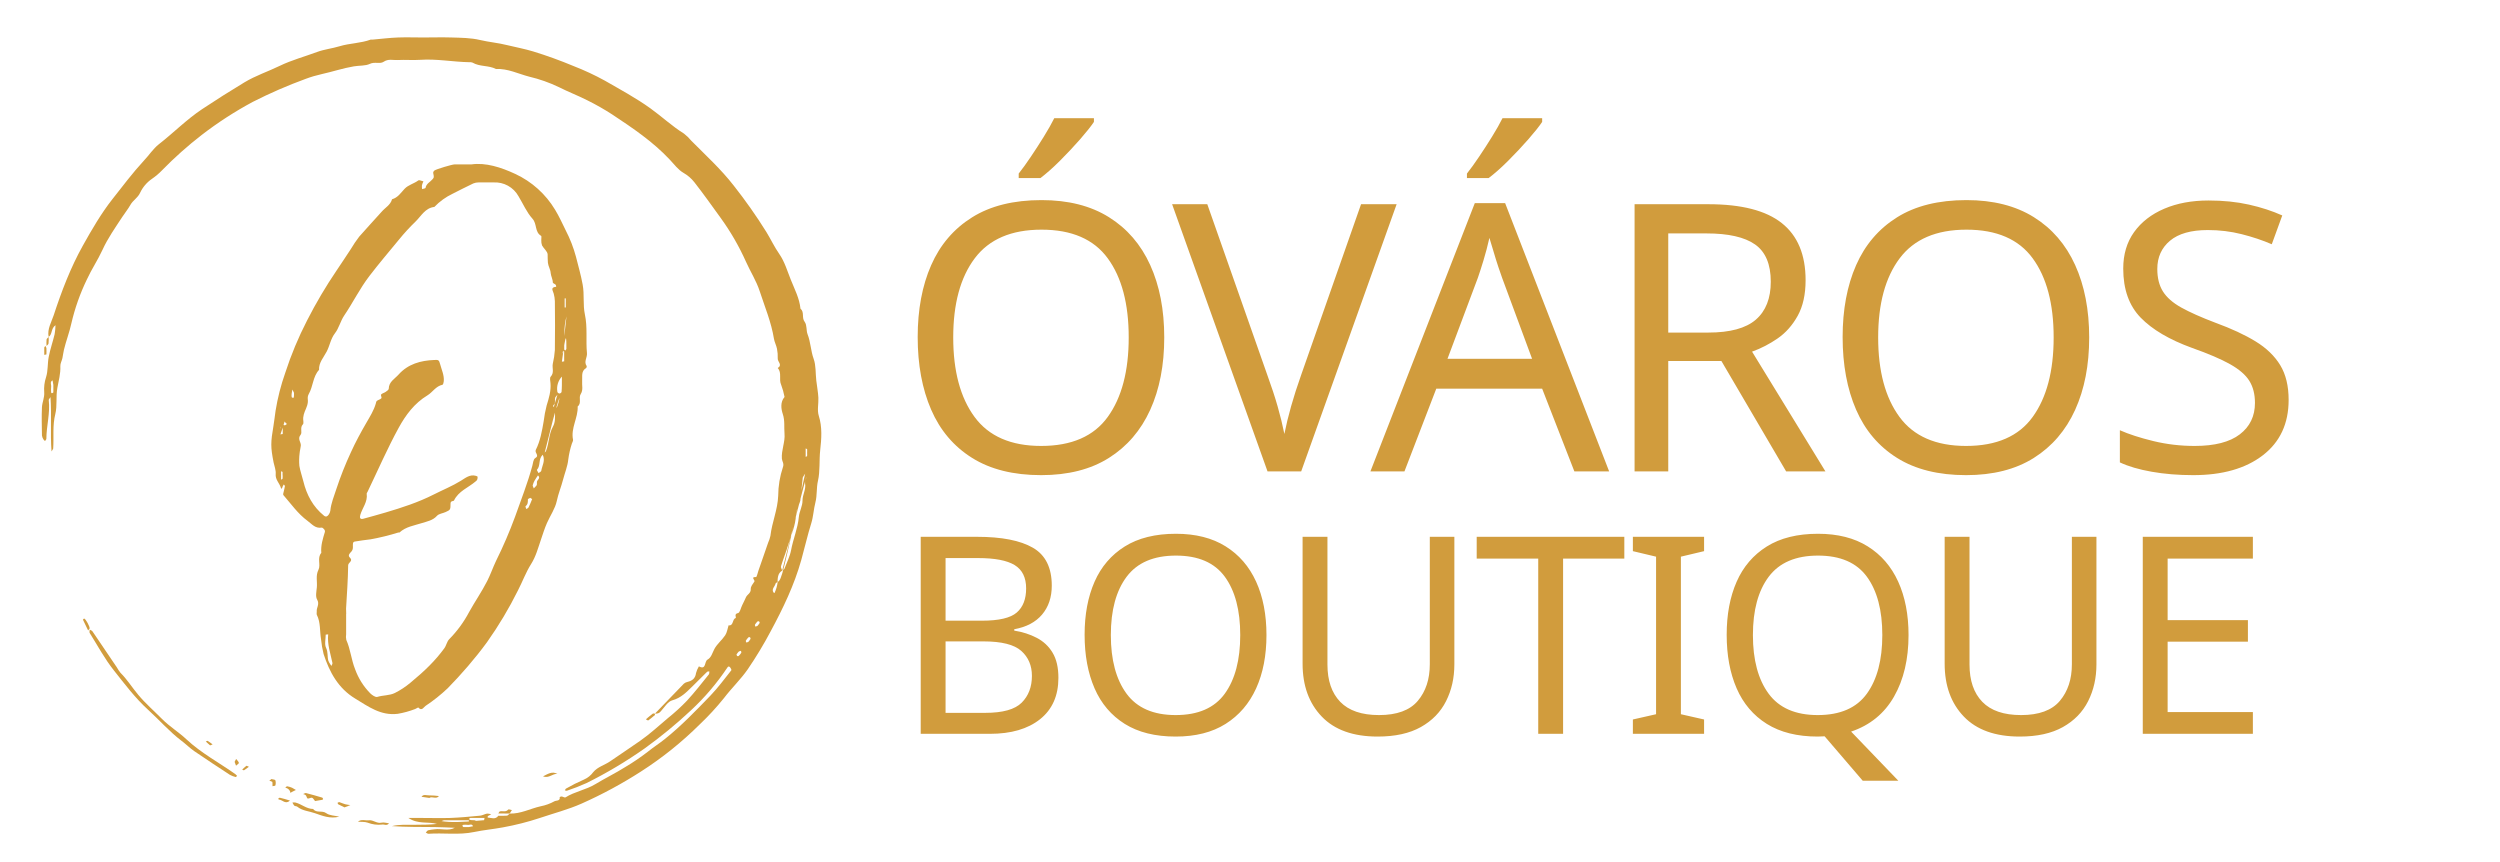
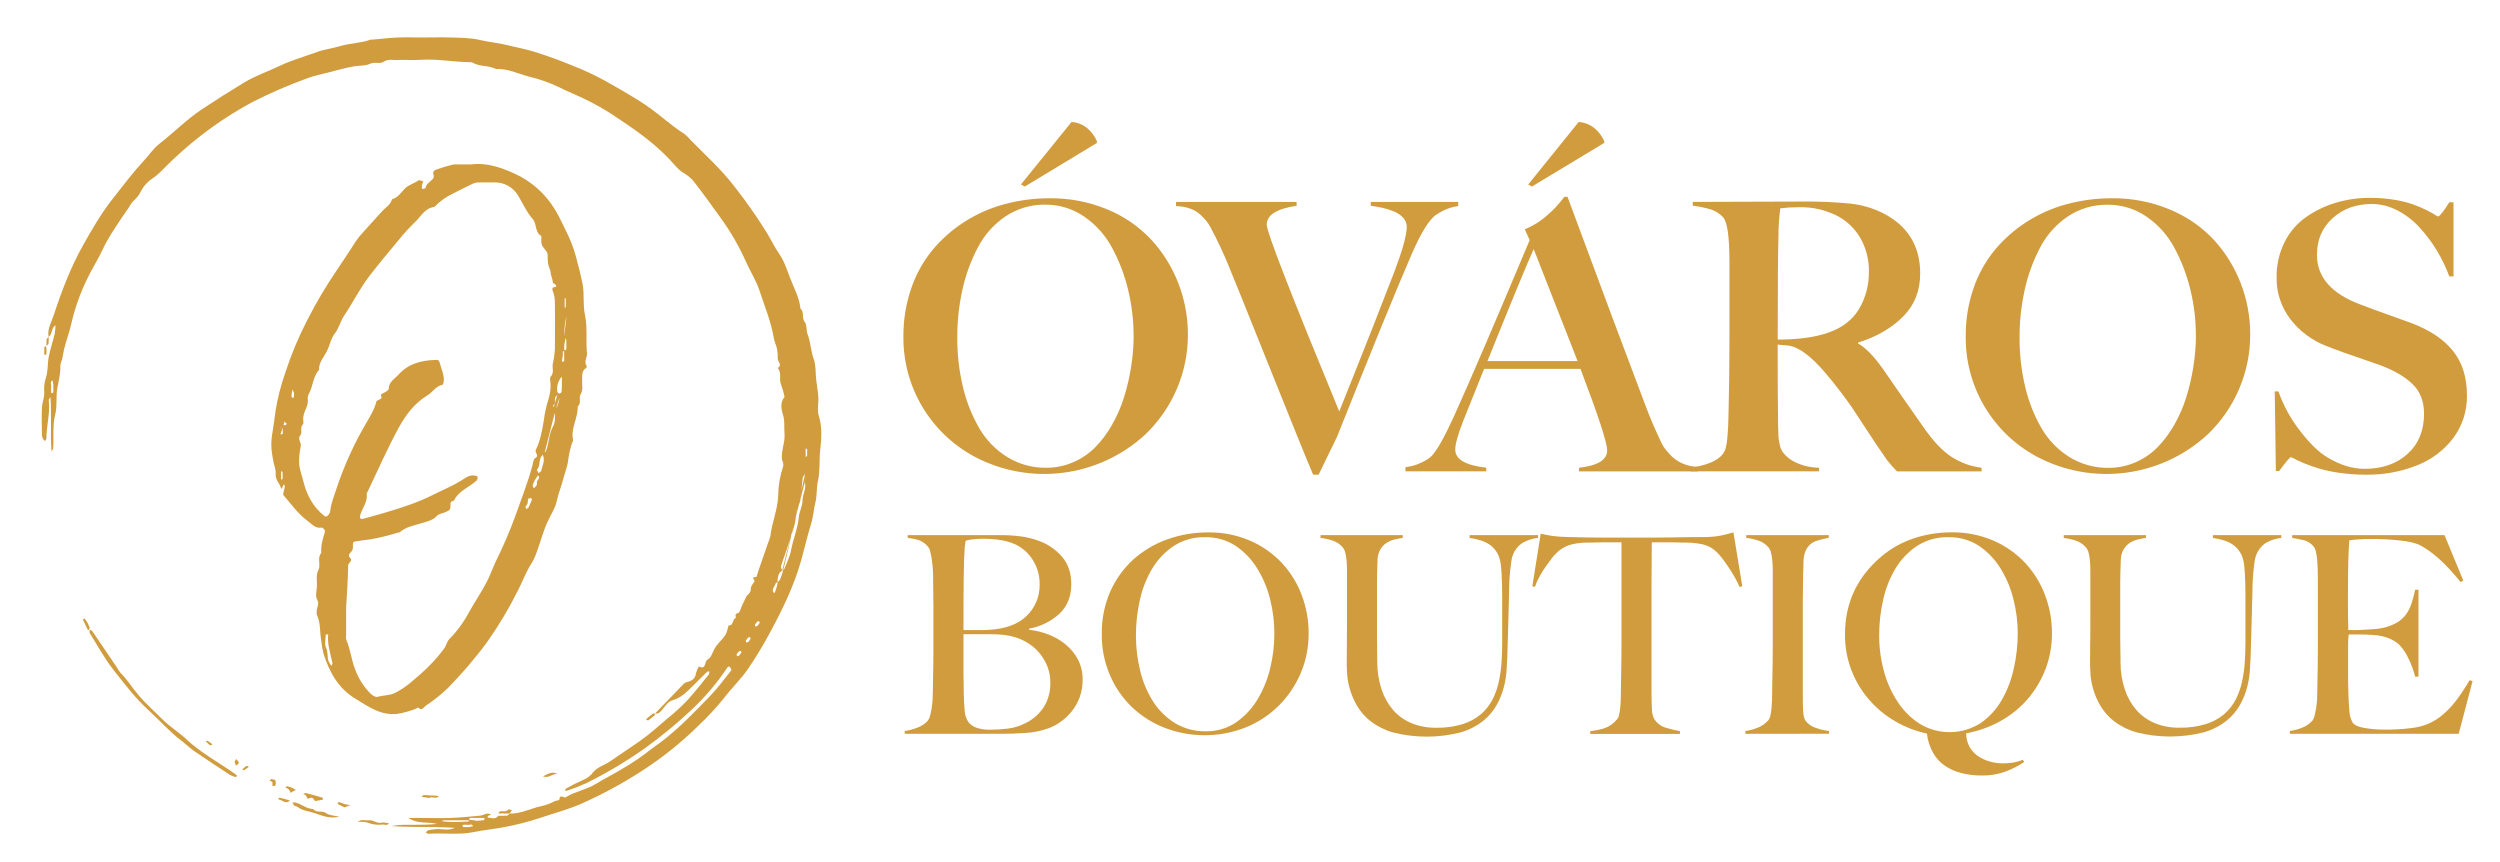
<svg xmlns="http://www.w3.org/2000/svg" id="Layer_1" data-name="Layer 1" width="200" viewBox="0 0 1196 412">
  <defs>
-     <style>.cls-1,.cls-2,.cls-3{fill:#d19c3d;}.cls-2{font-size:179px;letter-spacing:-0.03em;}.cls-2,.cls-3{font-family:BigCaslon-Medium, Big Caslon;font-weight:500;}.cls-3{font-size:132px;letter-spacing:-0.02em;}</style>
+     <style>.cls-1{fill:#d19c3d;}</style>
  </defs>
  <path class="cls-1" d="M313.34,341.38c4.61-4.78,9.2-9.58,13.84-14.33a3.91,3.91,0,0,1,1.8-.85c2.25-.55,3.68-1.71,4-4.2a12.08,12.08,0,0,1,1.37-3.21c3.63,1.94,2.52-2.37,4.16-3.25,1.81-1,2.29-3.25,3.25-5.06,1.29-2.42,3.64-4.25,5.18-6.57.89-1.34,1.09-3.15,1.61-4.74,2.53.28,1.59-2.82,3.35-3.48.56-.21-1-2,1.22-2.41.84-.14,1.3-2.53,2-3.89.57-1.21,1.22-2.38,1.73-3.62.58-1.41,2.43-1.93,2.31-4-.07-1.16,1-2.46,1.75-3.55.45-.65-2.05-2.28.78-2.15.34,0,.78-2,1.16-3.12s.77-2.21,1.16-3.32.76-2.21,1.15-3.32.76-2.21,1.15-3.32.76-2.21,1.15-3.32a16.69,16.69,0,0,0,1.11-3.33c.74-6.47,3.47-12.49,3.72-19.17a44.1,44.1,0,0,1,2.25-13.64c.68-1.81-.39-2.8-.49-4.08-.31-4.15,1.63-8,1.26-12-.27-3.11.25-6.17-.83-9.4-.77-2.33-1.31-5.64.85-8.15a35.38,35.38,0,0,0-1.63-5.83c-1.21-2.58.47-5.67-1.63-8,2.41-1.51-.09-3,0-4.53a20.19,20.19,0,0,0-.36-4.72c-.33-1.63-1.19-3.17-1.46-4.8-1.27-7.87-4.35-15.18-6.8-22.69-1.62-5-4.46-9.36-6.57-14.1a117.37,117.37,0,0,0-12.13-21c-4.14-5.71-8.22-11.5-12.58-17.06a17.85,17.85,0,0,0-5.14-4.44c-2.58-1.48-4.51-4.12-6.61-6.36-8.05-8.59-17.74-15.11-27.45-21.55A119.49,119.49,0,0,0,281,48c-4.47-2.27-9.19-4.06-13.66-6.33a69.72,69.72,0,0,0-14.18-5c-5.23-1.35-10.26-3.95-15.89-3.66-3.51-1.84-7.75-1-11.22-3.06a3.22,3.22,0,0,0-1.54-.19c-7.82-.14-15.57-1.68-23.43-1.14-3.61.25-7.25-.1-10.85.1-2.22.13-4.43-.71-6.72.85-1.73,1.17-4.24-.16-6.61,1-2.07,1-5,.73-7.6,1.17-5.22.87-10.21,2.57-15.34,3.7a57.63,57.63,0,0,0-7.73,2.29,230.21,230.21,0,0,0-25.28,11A177.69,177.69,0,0,0,96.5,64.56a183.24,183.24,0,0,0-19,16.93,30.43,30.43,0,0,1-4.78,4.05A16.77,16.77,0,0,0,67,92.28c-1.12,2.4-3.37,3.53-4.58,5.68s-2.71,3.94-4,5.94c-3.32,5.09-6.82,10-9.39,15.63-2.22,4.85-5.27,9.36-7.51,14.26a100.25,100.25,0,0,0-7.36,20.84c-.91,4.27-2.53,8.38-3.56,12.65-.32,1.34-.45,2.68-.73,4s-1.06,2.61-1,3.89c.16,3.55-.81,7-1.42,10.35-.79,4.27,0,8.57-1,12.59-1.38,5.49-.64,10.94-1,16.4,0,.3-.32.59-.8,1.46-.65-8.86.09-17.21-.5-26-.5.82-.86,1.13-.83,1.39.74,6.25-1.1,12.34-1.14,18.54,0,.36-.42.72-.65,1.09a3.94,3.94,0,0,1-.75-.78,4.54,4.54,0,0,1-.71-1.86c-.06-4.52-.21-9.05,0-13.56.13-2.38,1.29-4.62,1.08-7.15a18.23,18.23,0,0,1,.88-7.19c1-3.09.65-6.57,1.29-9.8.72-3.62,1.94-7.15,2.81-10.75a30.92,30.92,0,0,0,.43-4.32c-2.31,1.58-1.39,4.35-3.3,5.6-.72-3.81,1.35-7.08,2.44-10.4,3.75-11.44,8.05-22.74,13.94-33.28,4.3-7.7,8.73-15.36,14.24-22.36,4.88-6.19,9.58-12.46,14.94-18.27C71.28,74.29,73.23,71.19,76,69c7-5.44,13.2-11.79,20.67-16.77,6.66-4.43,13.39-8.68,20.23-12.81,5.4-3.26,11.28-5.18,16.84-7.88,5.8-2.81,11.94-4.43,17.89-6.65,3.46-1.3,7.25-1.67,10.81-2.76,4.9-1.49,10.12-1.4,14.95-3.2a4.3,4.3,0,0,1,1.08,0c4-.35,8-.86,12-1s8,0,11.95,0c4.52,0,9.05-.14,13.57,0s9.23.16,13.63,1.2,8.76,1.37,13.06,2.47c4.11,1,8.37,1.79,12.36,3,6.53,2,13,4.35,19.35,7a124.83,124.83,0,0,1,15,7c7.34,4.23,14.79,8.23,21.73,13.21,5.47,3.92,10.37,8.55,16.1,12.11a21.52,21.52,0,0,1,3.49,3.4c6.94,7,14.25,13.66,20.3,21.46A246.15,246.15,0,0,1,366.64,111c2.12,3.47,3.83,7.15,6.18,10.52,2.54,3.66,3.85,8.17,5.51,12.33,1.79,4.48,4.13,8.88,4.62,13.83,2,1.63.46,4.29,2,6.28,1.17,1.55.7,4.17,1.38,5.91,1.51,3.84,1.52,7.94,2.92,11.8,1.15,3.18.86,6.88,1.26,10.35.31,2.75.86,5.48,1,8.24s-.65,6,.19,8.63c1.74,5.49,1.28,11.07.69,16.39-.55,5,0,10-1.07,14.72-.81,3.47-.35,6.92-1.22,10.3s-1,6.9-2,10.05c-1.81,5.79-3.13,11.71-4.76,17.52-3.38,12.09-8.76,23.2-14.64,34.12a189,189,0,0,1-11,18.23c-3.39,4.87-7.75,9-11.38,13.78a127.33,127.33,0,0,1-11.57,12.55,170.43,170.43,0,0,1-28.13,22.56,210.34,210.34,0,0,1-28.38,15.33c-6.4,2.84-13.28,4.62-19.95,6.87a129.22,129.22,0,0,1-17.72,4.51c-4.59.85-9.25,1.27-13.75,2.21-7.33,1.54-14.59.33-21.85.85-.41,0-.85-.37-1.27-.57.39-.39.71-1,1.17-1.11a23.65,23.65,0,0,1,3.07-.47c3.19-.46,6.53.95,9.64-.72-3.21-.12-6.42-.32-9.63-.34-6.82-.06-13.64,0-20.48-.45,3.59-.9,7.24-.59,10.87-.64s7.12,0,10.7-.41c-4.27-1.24-9,.29-13.66-2.86h6.49c4.53,0,9.06.14,13.57,0,4.75-.19,9.48-.63,14.21-1.09,1.14-.1,2.22-.79,3.36-1a6,6,0,0,1,2,.36,12.18,12.18,0,0,0-1.57.8c-.15.1-.11.48-.15.74,1.76.08,3.69,1.14,5.11-.86a40.58,40.58,0,0,0,4.13-.05c.46-.05.87-.67,1.3-1,5.26.19,9.88-2.4,14.84-3.49a22.45,22.45,0,0,0,6.58-2.39c.78-.46,2.86,0,2.52-2a1.65,1.65,0,0,1,.94-.3c.63.09,1.46.67,1.82.44,4.44-2.8,9.75-3.58,14.23-6.3,4.75-2.88,9.77-5.31,14.46-8.27a105.09,105.09,0,0,0,10.6-7.2c2.67-2.17,5.59-4,8.28-6.18,7.85-6.28,14.81-13.52,21.77-20.74,3.62-3.76,6.71-8,10-12.12.13-.17-.16-.79-.38-1.11-.4-.58-.88-1.13-1.52-.19a115,115,0,0,1-17.36,20.41A220.67,220.67,0,0,1,308.47,358a213,213,0,0,1-27.9,16.63,97.69,97.69,0,0,1-9.34,3.65c-.27.1-.66-.11-1-.18.19-.3.32-.72.59-.86a84,84,0,0,1,8.53-4.29,10.78,10.78,0,0,0,4.45-3.55c2.1-2.54,5.46-3.37,8.11-5.2,4.78-3.3,9.62-6.49,14.38-9.82s9-7.29,13.43-11a91.24,91.24,0,0,0,9-8.25c3.68-4,7-8.29,10.39-12.49.27-.34.18-1,.25-1.45-.38.07-.9,0-1.13.24-2.34,2.27-4.6,4.61-6.93,6.88-2.85,2.77-5.48,5.6-9.72,6.74-2.11.57-3.69,3.31-5.4,5.17A2.88,2.88,0,0,1,313.34,341.38ZM372,280.19v-1.77c-.36.28-1,.51-1,.86-.33,1.42-2.15,2.56-.85,4.29a.94.94,0,0,0,.36.16,17.31,17.31,0,0,0,1.53-5.31c2.07-1.28,2.28-3.29,13.15-51.83-.63,1.06-1.11,1.53-1.17,2-.42,3.63-.71,7.28-1.15,10.92a13.52,13.52,0,0,1-.88,2.33,17,17,0,0,0-1.2,4.36c-.14,5.21-2.36,9.85-3.8,14.7-1,3.36-2.33,6.63-3.36,10-.18.57.37,1.37.58,2.06.37-.29.92-.5,1.06-.87,1.14-3,2.63-5.88,3.2-8.95,1-5.35,3.2-10.37,3.7-15.88.23-2.58,1.79-5.14,1.76-7.86s1.77-5.31,1.21-8.23c-.17-.9.48-1.94.66-2.93.05-.3-.22-.65-11.59,44.72C372.09,274.26,371.89,276.28,372,280.19ZM224.29,393.47c0-.36,0-.71,0-1.07-3.94,0-7.87,0-11.8,0a4.36,4.36,0,0,0-1.24.43c4.38.63,8.7.66,20.33-.45.08-.36.15-.72.23-1.08-2.25,0-4.49,0-6.73,0-.27,0-.54.35-.82.53.36.18.7.5,1.06.51C227.43,392.43,229.52,392.4,224.29,393.47ZM25.52,184.13c0-.15-.2-1.16-.37-2.17-1.47.77-.5,2.09-.68,3.13a13.32,13.32,0,0,0,0,2.68c0,.13.29.38.36.35.26-.09.67-.26.68-.43C25.56,186.81,25.52,185.91,25.52,184.13ZM224.35,395.66l1.94-.38c-.53-1.46-1.73-.47-2.59-.67a8,8,0,0,0-2.13,0c-.13,0-.38.28-.36.35.09.26.26.67.43.69C222.34,395.71,223.06,395.66,224.35,395.66Zm128-82.54c.18.45.21.71.3.73s.59.13.71,0a8.14,8.14,0,0,0,1.26-1.55c.12-.22-.09-.63-.15-.95a2.88,2.88,0,0,0-1.08.39A9.76,9.76,0,0,0,352.32,313.12Zm6.75-7.49c-.16-.47-.18-.73-.28-.76s-.59-.15-.71,0a8.14,8.14,0,0,0-1.26,1.55c-.13.21.07.63.13.95.36-.11.83-.12,1.08-.35A9.51,9.51,0,0,0,359.07,305.63Zm4.36-7.64c-.18-.45-.22-.71-.31-.73s-.59-.13-.71,0a8.09,8.09,0,0,0-1.25,1.55c-.12.22.09.63.15.95.36-.12.83-.15,1.08-.39A9.76,9.76,0,0,0,363.43,298Zm22.68-81.46a9.46,9.46,0,0,0,0-1.6c0-.16-.46-.25-.71-.37,0,1.32,0,2.64,0,4,.24-.14.66-.24.69-.41A9.37,9.37,0,0,0,386.11,216.53Z" />
  <path class="cls-1" d="M225.46,78.66c6.88-1,14.22,1.38,21,4.53a43.61,43.61,0,0,1,19.1,17.16c1.94,3.18,3.43,6.53,5.07,9.84a62.6,62.6,0,0,1,4.91,12.63c1.12,4.44,2.38,8.81,3.21,13.35.88,4.79.06,9.63,1.05,14.2,1.35,6.22.4,12.41,1,18.56.21,2.12-1.63,4.1-.13,6.19a1,1,0,0,1-.24.93c-2.55,1.53-1.75,4-1.93,6.28-.16,2.07.6,4.21-.7,6.22-1.13,1.75.59,4.3-1.44,5.9.24,5.44-3.38,10.34-2.22,15.93.12.57-.4,1.26-.58,1.9a41.43,41.43,0,0,0-1.69,7.48c-.32,3.31-1.68,6.5-2.52,9.76-.89,3.43-2.26,6.68-3,10.21s-3.15,7-4.69,10.49c-1.14,2.61-2,5.36-2.89,8-1.35,3.91-2.4,8-4.7,11.63-2.49,3.93-4.11,8.41-6.26,12.57A186.29,186.29,0,0,1,233,307.21c-2.88,3.94-5.92,7.74-9.11,11.46s-6.35,7.15-9.7,10.58a78.52,78.52,0,0,1-10.61,8.45c-1.05.75-1.77,2.61-3.45.78-.12-.12-1,.53-1.54.72a42.68,42.68,0,0,1-8.31,2.29c-8.13,1-14.1-3.5-20.37-7.3-8.09-4.89-12.29-12.63-15.1-21.3a48.2,48.2,0,0,1-1.23-7.12c-.67-3.86-.15-7.95-2-11.62-.22-.43,0-1.07-.05-1.61-.19-1.87,1.5-3.46.18-5.71-.87-1.47-.32-3.89-.13-5.86.26-2.78-.64-5.57.76-8.36,1.23-2.45-.76-5.66,1.37-8.11-.32-3.53.75-6.81,1.75-10.12a1.46,1.46,0,0,0-.35-1.12c-.32-.38-.87-.91-1.23-.85-3.06.51-4.65-1.68-6.76-3.24-4.65-3.41-7.85-8.1-11.56-12.33-.27-.31.09-1.2.21-1.81.16-.83.43-1.65.53-2.48,0-.24-.34-.52-.54-.79a5.51,5.51,0,0,0-.5.88c-.17.52-.57,1.81-.88.74-.67-2.27-2.74-3.91-2.49-6.63.17-1.79-.62-3.67-1-5.51-1.49-7.55-1.4-9.58-.06-17.55.4-2.37.65-4.79,1-7.16a104.57,104.57,0,0,1,4.65-18.21,167.5,167.5,0,0,1,10.42-25,222.89,222.89,0,0,1,14.18-24c2.31-3.37,4.52-6.81,6.78-10.21a59.08,59.08,0,0,1,4-5.92c3.47-4,7.17-7.88,10.7-11.87,1.73-2,4.26-3.27,5-6,2.77-.76,4.25-3.14,6-5s4.48-2.46,6.56-4c.47-.34,1.61.27,2.44.45a10.25,10.25,0,0,0-.7,1.86,8.14,8.14,0,0,0,.06,1.84c.58-.19,1.63-.32,1.67-.6.31-2,2.17-2.75,3.28-4.07.78-.92.83-.85.36-3.1a1.49,1.49,0,0,1,.6-1.12c.81-.65,8.46-2.92,9.63-2.93ZM135.22,197.48c0,2.42,0,4,.05,5.5,0,.2.66.52,1,.48s.65-.42,1-.65c-1.92-1.12-.12-3.35-3.11,5l1.09-.18c0-1,.05-2,0-3a3.54,3.54,0,0,0-.5-1c-.19.26-.52.52-.54.8C134.1,205.46,134.13,206.61,135.22,197.48Zm135.76-46c-1.41,5.2-.93,10.45-1.06,15.68,0,.17.34.36.52.53.18-.28.52-.56.52-.84,0-5.12,0-10.25-2.15,6.2l1.09-.2c0-1.54,0-3.09,0-4.63,0-.18-.33-.35-.51-.53-.18.27-.52.54-.53.81C268.78,170,268.81,171.52,271,151.47Zm-10.39,65c.21-.23.5-.41.61-.68,1.5-3.76,1.31-8,3.29-11.63,1.27-2.3,1.06-4.73,1-7.16,0-.36-.34-.72-.52-1.08a3.57,3.57,0,0,0-.53.86c-1.1,4.61-2.26,9.2-3.23,13.83-.41,1.91-2.22,3.72,5.47-21.81-.63.84-1.06,1.17-1.13,1.57-.19,1,.18,2.55-.38,3-1.58,1.29.82,1.65.34,2.53a5.57,5.57,0,0,0,1.06-1.4,21.54,21.54,0,0,0,1.06-3.85C267.74,190.22,267.19,189.68,260.59,216.46Zm-95,77.2v9.77a7,7,0,0,0,.08,2.68c2,4.48,2.38,9.44,4.2,14a31.79,31.79,0,0,0,7.3,11.6c.89.85,2.44,1.93,3.32,1.67,2.79-.85,5.87-.62,8.42-1.88a38.56,38.56,0,0,0,7.3-4.79c7.16-5.89,12.08-10.75,16.33-16.56,1-1.34,1.25-3.28,2.39-4.4a55,55,0,0,0,9.48-12.94c2.76-5,6.05-9.72,8.66-14.85,1.61-3.16,2.73-6.48,4.24-9.65a212.24,212.24,0,0,0,9.12-21.19c2.84-8.06,6-16,8.23-24.27.35-1.29.48-3.18,1.36-3.68,2.28-1.31-.42-2.5.32-4,2.14-4.23,2.95-9,3.75-13.63a57.6,57.6,0,0,1,1.42-7.56c1.08-3.49,2.14-6.92,1.85-10.63-.09-1.08-.46-2.59.09-3.17,1.82-1.93.6-4.13,1-6.15a40.61,40.61,0,0,0,1-6.6c.13-7.78.08-15.56,0-23.34a16.13,16.13,0,0,0-.53-3.57c-.34-1.4-1.85-3.12,1.15-3.33-.07-.34,0-.79-.25-1-.4-.42-1.36-.7-1.36-1.05,0-1.6-.89-3.07-1-4.45-.11-1.82-1.14-3.23-1.34-5-.16-1.38-.07-2.71-.13-4-.07-1.45-1.84-2.76-2.66-4.25a6.6,6.6,0,0,1-.38-2.55c-.06-.71.23-1.89-.09-2.08-3.12-1.84-1.87-5.7-4.12-8.19-2.78-3.07-4.48-7.12-6.67-10.73a12.9,12.9,0,0,0-12.07-6.64c-2.35,0-4.7,0-7.06,0a6.36,6.36,0,0,0-2.5.48c-3.33,1.59-6.61,3.26-9.9,4.93A29.94,29.94,0,0,0,207.79,99c-4.4.49-6.28,4.36-9,7a97.36,97.36,0,0,0-7.88,8.58c-4.77,5.8-9.62,11.49-14.2,17.47s-7.88,12.74-12.07,18.94c-1.77,2.62-2.49,6-4.4,8.44-2.06,2.66-2.46,5.9-3.94,8.74s-3.84,5.29-3.67,8.77c-3,3.27-2.8,7.89-4.91,11.54a4.13,4.13,0,0,0-.48,2.49c.3,2.2-.65,4-1.45,5.93a10.94,10.94,0,0,0-.74,2.94c-.13,1.07.41,2.61-.14,3.16-1.57,1.59-.16,3.84-1.09,5-1.66,2,.24,3.48.1,5.16-.1,1.19-.48,2.36-.57,3.55a27.85,27.85,0,0,0-.13,6.18c.4,2.48,1.3,4.88,1.9,7.35,1.56,6.47,4.6,12.21,9.92,16.5,1,.76,1.68.2,2.22-.56a4.15,4.15,0,0,0,.77-1.84c.32-3.58,1.77-6.9,2.83-10.24a164.13,164.13,0,0,1,7-17.7c2.21-4.88,4.79-9.62,7.48-14.26,1.69-2.93,3.48-5.76,4.42-9,.13-.48.21-1.11.55-1.37.65-.51,1.62-.66,2.14-1.25.28-.31-.4-1.48-.12-1.8.52-.58,1.47-.75,2.16-1.23s1.47-1,1.48-1.51c.06-3.36,2.86-4.72,4.69-6.77,4.57-5.1,10.6-6.75,17.16-7,1.94-.08,2.19-.05,2.77,2.11.7,2.62,1.94,5.16,1.72,8-.05.62-.31,1.7-.64,1.76-3.18.65-4.71,3.56-7.17,5.05-6.25,3.77-10.43,9.44-13.74,15.47-5.47,10-10,20.44-14.93,30.7-.14.3-.44.63-.4.91.54,3.86-2.08,6.75-3.07,10.14-.42,1.45,0,2.19,1.41,1.83,3.58-.93,7.13-2,10.68-3,7.88-2.34,15.63-4.84,23.05-8.61,4.33-2.2,8.83-4,13-6.58,2-1.21,4.25-3.19,7.13-2.36.32.09.83.28.85.47a3,3,0,0,1-.22,1.45c-.12.31-.47.54-.75.78-3.49,3-8.14,4.58-10.31,9.1-.21.43-1.64.05-1.66,1.41,0,3.07-.1,3.1-2.4,4.14-1.36.62-3.19.78-4.09,1.79-2,2.24-4.83,2.7-7.28,3.49-3.71,1.19-7.61,1.71-10.65,4.48-.1.09-.37,0-.52,0a108.9,108.9,0,0,1-13.31,3.27c-2.58.27-5.14.69-7.7,1.09a1,1,0,0,0-.7.65c-.28,1.33.38,2.72-.76,4.09-.41.49-2,1.76-.8,2.86,1.81,1.72-.75,2.34-.77,3.73-.09,6.91-.6,13.81-1,20.72C165.59,291.85,165.63,292.75,165.63,293.66Zm-8.64,9.8-1.13.13c0,2.13-.67,4.59.17,6.31,1,2.09.55,4.11,1.06,6.09a8.16,8.16,0,0,0,.94,1.77c.17.28.38.53.57.79.17-.47.57-1,.48-1.41C158.1,312.64,156.5,308.25,157,303.46Zm102.67-85.91c-2.21,2.11-.88,5.2-2.74,7.18-.14.15.49,1,.76,1.58.45-.36,1.24-.68,1.3-1.09C259.32,222.77,261,220.46,259.66,217.55Zm9.15-37.37a8.52,8.52,0,0,0-2.12,7.28c0,.31.67.79,1,.79s1-.48,1-.77C268.85,185.37,268.81,183.24,268.81,180.18Zm-15.14,58c-.34.21-1.08.44-1.09.69,0,1.23.06,2.41-1.11,3.28-.15.11.21.9.34,1.37.37-.25.9-.43,1.08-.78.65-1.29,1.2-2.64,1.73-4A7.38,7.38,0,0,0,253.67,238.16Zm1.69-4.51c.92-1,1.36-1.31,1.47-1.69.18-.65-.09-1.53.26-2,.66-.87,1.41-1.55.31-2.57-.54.82-1.13,1.62-1.61,2.49a9.06,9.06,0,0,0-.9,2.24C254.8,232.49,255.13,233,255.36,233.65Zm-120.14-6.27a9.37,9.37,0,0,0,0-1.59c0-.16-.46-.25-.71-.37,0,1.32,0,2.64,0,4,.24-.13.66-.23.69-.41A9.35,9.35,0,0,0,135.22,227.38Zm5.43-39.57c-.1-.21-.4-.86-.71-1.5-.12.65-.29,1.31-.36,2a5.29,5.29,0,0,0,0,1.59c0,.18.43.34.68.42.08,0,.34-.22.35-.35C140.68,189.41,140.65,188.87,140.65,187.81Zm129.52-40.75h.54v-4.34h-.54Z" />
  <path class="cls-1" d="M113.42,371.16c-.22.2-.51.63-.66.58a11.12,11.12,0,0,1-2.8-1.07c-5.69-3.73-11.38-7.46-17-11.31-2.15-1.48-4-3.36-6.1-4.94-5.85-4.44-10.66-10-16.06-14.9-6.19-5.64-11.16-12.31-16.31-18.78-4.41-5.54-7.79-11.9-11.58-17.92-.24-.39,0-1.07,0-1.61.44.26,1,.41,1.29.78q5.91,8.65,11.74,17.34a16.78,16.78,0,0,0,1.7,2.54c3.21,3.22,5.61,7.09,8.5,10.54,3.46,4.14,7.59,7.72,11.4,11.57,3.58,3.61,8,6.28,11.63,9.7,7.13,6.66,15.66,11.15,23.49,16.72A5.52,5.52,0,0,1,113.42,371.16Z" />
  <path class="cls-1" d="M162.33,390.69c-4.33,1.13-8.07-.38-11.69-1.66-2.81-1-6-1.1-8.44-3.12-.36-.29-1.07-.18-1.4-.48a5.62,5.62,0,0,1-.91-1.5,5.53,5.53,0,0,1,1.46,0c2.92.75,5.27,3.05,8.46,3.08,1.54,2.14,4.24.54,6.24,2C157.66,390.21,160.2,390.17,162.33,390.69Z" />
  <path class="cls-1" d="M182.81,394.47a14.41,14.41,0,0,1-6.93-.91c-1.43-.5-3.1-.32-4.65-.45,1.6-1.38,3.52-.46,5.28-.68,2.08-.27,3.75,1.67,6,1.13,1.11-.27,2.38.18,3.58.31C185.1,395.27,183.63,394.23,182.81,394.47Z" />
  <path class="cls-1" d="M150.68,383.24c.07.14-.05-.19-.26-.44-.38-.44-.77-1.12-1.23-1.18-.63-.09-1.39.54-2,.39-.39-.09-.49-1.08-.89-1.52s-.84-.41-1.28-.61c.47-.17,1-.57,1.4-.47,2.59.65,5.16,1.4,7.72,2.16.2.06.34.44.43.7,0,.07-.22.32-.36.35C153.1,382.84,152,383,150.68,383.24Z" />
  <path class="cls-1" d="M205.41,381.73l-3.77-.55c1-1.41,2.45-.6,3.67-.67a36.92,36.92,0,0,1,4.68.32C208.64,382.56,206.75,380.78,205.41,381.73Z" />
  <path class="cls-1" d="M139,379.41a3,3,0,0,0-2.53-2.56c.3-.25.64-.72.9-.69a9.47,9.47,0,0,1,2.33.69,16.4,16.4,0,0,1,1.85,1.07c-.73.36-1.46.72-2.18,1.1A1.55,1.55,0,0,0,139,379.41Z" />
  <path class="cls-1" d="M164.82,386.25c-.95-.46-2-.93-3-1.47-.19-.1-.23-.48-.35-.72.31-.12.67-.39.91-.31.94.29,1.81.76,2.75,1a20.19,20.19,0,0,0,2.49.4Z" />
  <path class="cls-1" d="M238.4,389.15c.27-.37.49-1,.83-1,1.29-.29,2.77.52,3.91-.87.19-.23,1.15.16,1.75.26-.35.55-.7,1.11-1.06,1.66Z" />
  <path class="cls-1" d="M259.76,371.42c2.42-1.22,4.43-2.59,6.9-1.18C264.38,370,262.57,372.51,259.76,371.42Z" />
  <path class="cls-1" d="M42.15,301.59c-.91-1.85-1.72-3.48-2.47-5.13,0-.08.45-.57.6-.54.75.19,2.72,3.81,2.6,4.76C42.86,300.89,42.58,301.07,42.15,301.59Z" />
  <path class="cls-1" d="M138.73,383c-2.23,2-3.6-.41-5.31-.5-.13,0-.25-.24-.37-.36.28-.18.6-.56.82-.51C135.45,382,137,382.45,138.73,383Z" />
  <path class="cls-1" d="M313.34,342.05c-1,.83-2,1.73-3.14,2.56-.16.12-.62-.13-.92-.26a.46.46,0,0,1-.17-.35c1.05-.88,2.09-1.78,3.19-2.6.23-.16.69,0,1,0A6.09,6.09,0,0,1,313.34,342.05Z" />
  <path class="cls-1" d="M129.83,372.7c.73.2,1.77.23,1.91.6a4.44,4.44,0,0,1,0,2.45c-.05.22-.9.25-1.38.37,0-.37,0-.75,0-1.12s0-.88-.15-1a4.67,4.67,0,0,0-1.38-.46Z" />
  <path class="cls-1" d="M119.08,366.83c-.88.64-1.58,1.21-2.34,1.66-.17.1-.58-.2-.88-.32.66-.61,1.3-1.25,2-1.79C118,366.28,118.44,366.58,119.08,366.83Z" />
  <path class="cls-1" d="M112.24,364.47c.27-.53.49-1,.72-1.38.47.61,1.17,1.18,1.32,1.86.07.34-.88.89-1.37,1.35Z" />
  <path class="cls-1" d="M101.71,356.11c-.67.25-1.11.54-1.24.44-.7-.55-1.32-1.2-2-1.81.3-.11.71-.4.88-.3C100.15,354.9,100.85,355.48,101.71,356.11Z" />
  <path class="cls-1" d="M21.18,169.77c0-1.15,0-2.31,0-3.46,0-.27.35-.53.53-.8a3.05,3.05,0,0,1,.5,1.05c.07,1,0,2,0,3Z" />
  <path class="cls-1" d="M22.27,165.51a19.51,19.51,0,0,1,0-3.06c.08-.47.68-.85,1-1.28a19.51,19.51,0,0,1-.05,3.06C23.23,164.7,22.63,165.09,22.27,165.51Z" />
-   <text class="cls-2" transform="translate(428.1 225.51)">ÓVÁROS</text>
-   <text class="cls-3" transform="translate(427.67 351.06)">BOUTIQUE</text>
+   <path class="cls-1" d="M568.3,160.14A66,66,0,0,1,548,207.77a71.35,71.35,0,0,1-81.94,10.62,64.45,64.45,0,0,1-33.87-57.47,69.22,69.22,0,0,1,3.63-22.63,58.89,58.89,0,0,1,10.09-18.45,66.38,66.38,0,0,1,15.21-13.54,68.17,68.17,0,0,1,19.23-8.57,82.16,82.16,0,0,1,21.85-2.88,69.67,69.67,0,0,1,27.62,5.37,60.07,60.07,0,0,1,20.93,14.42,65.48,65.48,0,0,1,12.94,20.8A67.32,67.32,0,0,1,568.3,160.14Zm-26,.26a91.8,91.8,0,0,0-2.67-22,82.68,82.68,0,0,0-7.69-20,41.9,41.9,0,0,0-13.33-14.82A32.35,32.35,0,0,0,500,97.91a33.18,33.18,0,0,0-18.88,5.55,40.23,40.23,0,0,0-13.24,14.77,79.6,79.6,0,0,0-7.43,20.23,103.91,103.91,0,0,0-2.49,23,99.67,99.67,0,0,0,2.66,23.46,72.72,72.72,0,0,0,7.78,19.8,39.57,39.57,0,0,0,13.42,13.9,34.66,34.66,0,0,0,18.7,5.15,31.83,31.83,0,0,0,12.85-2.62A33.42,33.42,0,0,0,523.94,214a52.23,52.23,0,0,0,8-10.67,65.85,65.85,0,0,0,5.77-13.2,99.92,99.92,0,0,0,3.41-14.59A96.92,96.92,0,0,0,542.34,160.4Zm-17.57-92L490.25,89.25l-1.84-1,24.21-29.89a13,13,0,0,1,7.43,2.89,16.91,16.91,0,0,1,4.72,6.29Z" />
+   <path class="cls-1" d="M697.6,98.6A21.13,21.13,0,0,0,690,101c-2.44,1.31-4,2.34-4.54,3.1q-4.73,4.73-10.93,19.4-10.14,23.43-34.87,85.4l-8.83,18.18H628.2q-4.55-10.67-21-51.75t-19.31-47.89a196.94,196.94,0,0,0-8.83-18.79,27.31,27.31,0,0,0-1.79-2.76,31.41,31.41,0,0,0-2.8-3,14.2,14.2,0,0,0-5-3.06,20.7,20.7,0,0,0-6.86-1.23v-2h57.68v1.84Q606,100.53,606,107.52q0,5.25,34.7,89.32,1-2.44,5.29-13.24t10-25.17q5.64-14.37,10.88-27.92,6.12-16.08,6.12-22a6.3,6.3,0,0,0-1.75-4.37,12.17,12.17,0,0,0-4.59-3.06,35,35,0,0,0-5.46-1.7c-1.75-.38-3.55-.69-5.42-.92V96.59H697.6Z" />
+   <path class="cls-1" d="M812.22,225.51H755.4v-1.75q13.47-1.48,13.46-8.3,0-5.51-12.76-39H710q-9.36,23.16-10.06,25.08-3.75,9.62-3.75,13.55,0,7,14.85,8.65v1.75H672.37v-2a22.66,22.66,0,0,0,7.78-2.27,16.61,16.61,0,0,0,4.55-2.88q4-4,11.1-19.67,10.74-23.69,36-83.82l-2.36-5.16a36.34,36.34,0,0,0,10.83-6.77,54.1,54.1,0,0,0,8.13-8.78h1.49q23,62.15,37.58,100.6,2.63,7.08,7.52,17.48a16.79,16.79,0,0,0,1.7,2.66,36.23,36.23,0,0,0,3.15,3.5,16.71,16.71,0,0,0,5.33,3.45,19,19,0,0,0,7,1.49Zm-57.51-52.79q-10.41-26.75-21-53.58-5.6,12.58-22.11,53.58ZM767.47,68.36,732.85,89.25l-1.74-1,24.12-29.89a13.22,13.22,0,0,1,7.47,2.89,16.72,16.72,0,0,1,4.77,6.29Z" />
+   <path class="cls-1" d="M948,225.51H907.52a63.06,63.06,0,0,1-4.72-5.33q-1-1.4-5.68-8.3-2.1-3.15-5.77-8.79t-5.6-8.47q-1.92-2.85-5.42-7.43t-7.51-9.31q-9.62-11.1-16.7-12.5c-.4-.06-2.3-.23-5.68-.52q0,26.82.18,34.69c0,.65,0,1.68,0,3.11s.06,2.43.09,3,.06,1.42.09,2.49a16.75,16.75,0,0,0,.21,2.49c.12.59.25,1.26.4,2a9.14,9.14,0,0,0,.57,2,9.42,9.42,0,0,0,.87,1.62,15.64,15.64,0,0,0,6.29,5,27,27,0,0,0,11.1,2.49v1.75H808.75v-1.75q11.54-1.65,15.38-6.46a8.25,8.25,0,0,0,1.45-3,28.19,28.19,0,0,0,.83-5.37c.17-2.28.29-4,.35-5.12s.11-3.19.17-6.16q.44-16.6.44-37.06v-35q0-18.44-3.06-21.67a13.22,13.22,0,0,0-5.68-3.67,53.87,53.87,0,0,0-8.83-1.84V96.59l22.86-.08q22.15-.09,29.76-.09a208.34,208.34,0,0,1,22.94,1A45.54,45.54,0,0,1,900.87,102q17.75,9.09,17.75,28.85,0,12.4-8.26,20.67T888.9,163.89v.44q5.25,2.88,11.63,11.8l9.7,14q7.08,10.23,10.22,14.6,6.46,9.27,12.72,13.55a34.35,34.35,0,0,0,14.81,5.5Zm-53.92-95.62a31.45,31.45,0,0,0-4.07-16,27.7,27.7,0,0,0-11.84-11,38.2,38.2,0,0,0-17.48-3.76,72.49,72.49,0,0,0-9,.52,101.62,101.62,0,0,0-.88,13.81q-.35,11.1-.35,49,14.59,0,23.95-3.24,10.05-3.4,14.86-11.23A34,34,0,0,0,894.06,129.89Z" />
+   <path class="cls-1" d="M1076.5,160.14a66,66,0,0,1-20.28,47.63,71.35,71.35,0,0,1-81.94,10.62,64.45,64.45,0,0,1-33.87-57.47A69.22,69.22,0,0,1,944,138.29a58.71,58.71,0,0,1,10.1-18.45,66.33,66.33,0,0,1,15.2-13.54,68.17,68.17,0,0,1,19.23-8.57,82.16,82.16,0,0,1,21.85-2.88,69.67,69.67,0,0,1,27.62,5.37A60.07,60.07,0,0,1,1059,114.64a65.48,65.48,0,0,1,12.94,20.8A67.32,67.32,0,0,1,1076.5,160.14Zm-26,.26a91.8,91.8,0,0,0-2.67-22,82.27,82.27,0,0,0-7.69-20,41.9,41.9,0,0,0-13.33-14.82,32.35,32.35,0,0,0-18.61-5.63,33.18,33.18,0,0,0-18.88,5.55,40.23,40.23,0,0,0-13.24,14.77,80,80,0,0,0-7.43,20.23,103.91,103.91,0,0,0-2.49,23,99.67,99.67,0,0,0,2.66,23.46,72.72,72.72,0,0,0,7.78,19.8,39.57,39.57,0,0,0,13.42,13.9,34.68,34.68,0,0,0,18.7,5.15,31.83,31.83,0,0,0,12.85-2.62,33.42,33.42,0,0,0,10.53-7.16,52.23,52.23,0,0,0,8-10.67,65.29,65.29,0,0,0,5.77-13.2,99.92,99.92,0,0,0,3.41-14.59A96.92,96.92,0,0,0,1050.54,160.4Z" />
+   <path class="cls-1" d="M1180.19,189.15a33.18,33.18,0,0,1-6.42,20.24,39.94,39.94,0,0,1-17.35,13.19,64,64,0,0,1-24.56,4.51,87.77,87.77,0,0,1-12.63-.88,65.59,65.59,0,0,1-9.92-2.1c-2.62-.81-4.93-1.63-6.91-2.44s-3.51-1.52-4.59-2.1a8.29,8.29,0,0,0-1.87-.87q-.7,0-5.6,6.64h-1.57l-.53-38.11H1090a65.68,65.68,0,0,0,10.1,18.57q6.95,9.22,13.41,13.07,9,5.41,17.66,5.42,12.77,0,20.63-7.17t7.86-19.14q0-8.91-5.46-14.2t-15.34-9q-3.33-1.23-8.26-2.89t-9.09-3.14q-4.15-1.48-8.61-3.24a39.45,39.45,0,0,1-17.17-12.8,31.92,31.92,0,0,1-6.6-20,36.57,36.57,0,0,1,3.76-16.78A32.32,32.32,0,0,1,1103,104a49.15,49.15,0,0,1,14.25-6.94,56.31,56.31,0,0,1,16.61-2.41,70,70,0,0,1,11.58.92,51.13,51.13,0,0,1,9,2.23,60.65,60.65,0,0,1,6.21,2.62,46.13,46.13,0,0,1,4.06,2.23,6.64,6.64,0,0,0,1.71.92c.35,0,1.09-.75,2.23-2.23a48.61,48.61,0,0,0,3.1-4.59h2v35.48h-2a73.26,73.26,0,0,0-5.9-12.28,70.24,70.24,0,0,0-8.22-11,37.68,37.68,0,0,0-10.66-8.26,26.35,26.35,0,0,0-12.28-3.1q-11.28,0-18.79,6.81T1108.43,122q0,15.9,20.81,23.68,4.71,1.84,13.19,4.86t11.28,4.06q13.2,5,19.84,13.33T1180.19,189.15Z" />
+   <path class="cls-1" d="M516.5,333.64a23.79,23.79,0,0,1-3.83,6.73,26.21,26.21,0,0,1-5.28,4.95,24.48,24.48,0,0,1-5.8,3.1,39.67,39.67,0,0,1-11.22,2.25q-6.21.39-12,.39H432.82v-1.32a29.18,29.18,0,0,0,6.26-1.71,12.46,12.46,0,0,0,4.82-3.3,5.92,5.92,0,0,0,1.06-2.31c.26-1,.5-2.18.72-3.5a40.64,40.64,0,0,0,.47-4.16c.08-1.45.13-2.88.13-4.29,0-1.23,0-2.9.06-5s.09-4.42.14-6.93.06-5.08.06-7.72V290.34q0-2.89-.06-5.94t-.07-7c0-1.59,0-3.19-.13-4.82s-.24-3.19-.46-4.69a40.37,40.37,0,0,0-.79-4,5.64,5.64,0,0,0-1.26-2.58,10.77,10.77,0,0,0-4-2.84,25.37,25.37,0,0,0-5.54-1.12V256h44.48a73.26,73.26,0,0,1,9.57.6,39.45,39.45,0,0,1,8.78,2.17,26.33,26.33,0,0,1,11.09,7.66q4.35,5.15,4.35,13.07,0,8.72-5.61,14.06a29.12,29.12,0,0,1-14.58,7.19v.53a37.34,37.34,0,0,1,9.37,2.31,29,29,0,0,1,8.25,4.82,23.47,23.47,0,0,1,5.81,7.19,20.06,20.06,0,0,1,2.18,9.44A24,24,0,0,1,516.5,333.64ZM494,267.77a19.58,19.58,0,0,0-8.38-7.39q-5.94-2.64-15.19-2.64a44.56,44.56,0,0,0-5,.26,18.75,18.75,0,0,0-3.43.66c-.09.53-.18,1-.27,1.45a12.39,12.39,0,0,0-.19,1.65c0,.66-.09,1.48-.14,2.45s-.11,2.24-.19,3.82c-.09,3.09-.16,6.47-.2,10.17s-.07,7.22-.07,10.56v12.67h7.39c2,0,3.65,0,4.89-.13q11.88-.66,18-6.73a20.31,20.31,0,0,0,6.14-15.05A21,21,0,0,0,494,267.77Zm7.26,51.55a24,24,0,0,0-3.43-6.21,22.74,22.74,0,0,0-5.15-4.88,26.26,26.26,0,0,0-6.54-3.24,30.94,30.94,0,0,0-5.74-1.25,58.46,58.46,0,0,0-6.66-.33H460.93v16.5c0,2.47,0,4.73.07,6.8s.06,3.85.06,5.34c.09,3.35.24,6.1.47,8.25a10.39,10.39,0,0,0,1.91,5.35,8.91,8.91,0,0,0,3.56,2.44,18.59,18.59,0,0,0,6.87,1,69.71,69.71,0,0,0,8.31-.53,24.41,24.41,0,0,0,8.71-2.77,21.77,21.77,0,0,0,8.58-7.72,21.16,21.16,0,0,0,3-11.55A20.54,20.54,0,0,0,501.26,319.32Z" />
+   <path class="cls-1" d="M622.1,322.42A49.13,49.13,0,0,1,611.34,338a47.37,47.37,0,0,1-15.84,10.17,53.47,53.47,0,0,1-38.21.06,47.54,47.54,0,0,1-15.71-9.9A46.41,46.41,0,0,1,531,323a48.34,48.34,0,0,1-3.9-19.6A48.88,48.88,0,0,1,531.15,283a46,46,0,0,1,11-15.32,48.49,48.49,0,0,1,16.23-9.63A57.07,57.07,0,0,1,578,254.7a49.06,49.06,0,0,1,20.13,4,45.86,45.86,0,0,1,15.12,10.63,46.56,46.56,0,0,1,9.5,15.38,51,51,0,0,1,3.3,18.21A47.86,47.86,0,0,1,622.1,322.42Zm-14.45-35.64a51.27,51.27,0,0,0-6.21-14.85,35.42,35.42,0,0,0-10.36-10.83A25.71,25.71,0,0,0,576.43,257a26.26,26.26,0,0,0-14.85,4.15,34.08,34.08,0,0,0-10.3,10.76,50.14,50.14,0,0,0-5.94,15,76.39,76.39,0,0,0-1.91,17,69.93,69.93,0,0,0,2.11,17.29,48.11,48.11,0,0,0,6.27,14.65,32.82,32.82,0,0,0,10.43,10.16,27.36,27.36,0,0,0,14.59,3.83,24.82,24.82,0,0,0,14.45-4.22,35.82,35.82,0,0,0,10.23-10.89,52.43,52.43,0,0,0,6.14-15,69.65,69.65,0,0,0,2-16.64A67,67,0,0,0,607.65,286.78Z" />
+   <path class="cls-1" d="M728.16,259.85a12,12,0,0,0-4.42,5.68,13.56,13.56,0,0,0-.72,3q-.33,2.12-.6,4.89c-.17,1.84-.31,3.8-.39,5.87s-.14,4.12-.14,6.14q-.12,5.67-.33,12.67T721.1,314c-.09,1.67-.2,3.79-.33,6.34a43.4,43.4,0,0,1-1.25,8.11,36.45,36.45,0,0,1-3.37,8.58,26.31,26.31,0,0,1-6.53,7.79,31.53,31.53,0,0,1-10.83,5.55,65.77,65.77,0,0,1-32.27.06,32,32,0,0,1-10.76-5.34,26.15,26.15,0,0,1-6.53-7.4,35.45,35.45,0,0,1-3.43-7.92,33,33,0,0,1-1.32-7.12c-.14-2.16-.2-3.77-.2-4.82,0-2.46,0-5.68.06-9.64s.07-8.36.07-13.2V272.65c0-1.58-.07-3-.2-4.42a27.44,27.44,0,0,0-.59-3.69,6.19,6.19,0,0,0-1.19-2.58,10.5,10.5,0,0,0-4.55-3.23,27.2,27.2,0,0,0-6.14-1.39V256h39.33v1.32c-1.23.18-2.55.44-4,.79a12.85,12.85,0,0,0-3.82,1.65,9.38,9.38,0,0,0-2.91,3.11,10.57,10.57,0,0,0-1.32,5c-.09,2.29-.15,4.32-.2,6.07s-.06,3.48-.06,5.15v26.27c0,2,0,4,.06,5.87s.07,3.9.07,6A41.35,41.35,0,0,0,661,330a28.6,28.6,0,0,0,5.55,9.77,23.87,23.87,0,0,0,8.71,6.2,29.92,29.92,0,0,0,11.75,2.18,40.86,40.86,0,0,0,12.73-1.72,25,25,0,0,0,8.72-4.75,23.56,23.56,0,0,0,5.54-7,34.66,34.66,0,0,0,3-8.44,63,63,0,0,0,1.32-9.18q.33-4.68.33-9.17V285.46c0-1.76,0-3.57-.07-5.41s-.11-3.61-.2-5.28-.22-3.24-.39-4.69a14.56,14.56,0,0,0-.8-3.5,12.35,12.35,0,0,0-4.55-6q-3.24-2.31-9.57-3.24V256h32.74v1.32A18.84,18.84,0,0,0,728.16,259.85Z" />
+   <path class="cls-1" d="M832.25,280.84c-.71-1.59-1.54-3.24-2.51-4.95s-2-3.32-3-4.82-2-2.88-3-4.16a20.67,20.67,0,0,0-2.51-2.84,13.89,13.89,0,0,0-6-3.49,36.88,36.88,0,0,0-8.25-1c-1.67,0-3.12,0-4.35-.07s-2.47-.07-3.7-.07h-8.71q0,3.32-.07,9t-.06,11.88v51.61c0,2.56.06,5,.2,7.33a9.59,9.59,0,0,0,1.25,4.95,9.89,9.89,0,0,0,5.61,4,66.67,66.67,0,0,0,6.53,1.58v1.32h-42.9v-1.32a39,39,0,0,0,6.6-1.32,13.59,13.59,0,0,0,6.21-4.35,4.39,4.39,0,0,0,1-2.18,33.74,33.74,0,0,0,.53-3.43c.13-1.28.21-2.66.26-4.16s.07-2.95.07-4.36c0-1.23,0-2.86.06-4.88s.09-4.27.13-6.73.07-5,.07-7.66V259.45H767c-1.15,0-2.36,0-3.63.07s-2.75.07-4.42.07a29.77,29.77,0,0,0-8.25,1.18,15.9,15.9,0,0,0-6,3.7,18.27,18.27,0,0,0-2.44,2.77q-1.39,1.86-2.91,4a52.54,52.54,0,0,0-2.9,4.68,29.93,29.93,0,0,0-2.18,4.89l-1.19-.4,4-25.08q3,.66,5.61,1.06a65.39,65.39,0,0,0,7.46.53q5,.14,9,.19t7.65.07h25.08q4,0,7.66-.07l7.66-.13q4-.06,9-.06a42.19,42.19,0,0,0,7.2-.73c1.89-.4,3.84-.9,5.87-1.52l4.22,25.74Z" />
+   <path class="cls-1" d="M835,351.06v-1.32a26.93,26.93,0,0,0,6.14-1.71,13.11,13.11,0,0,0,4.81-3.44,5.24,5.24,0,0,0,1-2.24,28.08,28.08,0,0,0,.53-3.43c.13-1.32.22-2.71.27-4.16s.06-2.88.06-4.29c0-1.23,0-2.9.07-5s.08-4.42.13-6.93.07-5.08.07-7.72V272.65c0-1.58-.07-3-.2-4.42a25.87,25.87,0,0,0-.6-3.69,6.19,6.19,0,0,0-1.18-2.58,10.59,10.59,0,0,0-4.56-3.23,27.07,27.07,0,0,0-6.14-1.39V256h39.47v1.32a35,35,0,0,0-5.94,1.45,8.52,8.52,0,0,0-4.88,4.23,12.71,12.71,0,0,0-1.26,5.67c0,2.29-.11,4.45-.19,6.47,0,2.2,0,4.38-.07,6.54s-.07,4.33-.07,6.53v44.22c0,2.55,0,5,.14,7.39s.48,4.05,1.18,5a9.81,9.81,0,0,0,5,3.43,26.93,26.93,0,0,0,6.2,1.45v1.32Z" />
+   <path class="cls-1" d="M978.5,320.31a48.74,48.74,0,0,1-8.65,14.32,47.86,47.86,0,0,1-13,10.43,53,53,0,0,1-16.23,5.74,13.12,13.12,0,0,0,1.45,6.2,12.83,12.83,0,0,0,4,4.56,18.8,18.8,0,0,0,5.67,2.7,22.9,22.9,0,0,0,6.47.93,31.7,31.7,0,0,0,4.62-.33,22.21,22.21,0,0,0,4.89-1.39l.66,1.06a42.22,42.22,0,0,1-8.85,4.55A31.56,31.56,0,0,1,948.14,371a39.57,39.57,0,0,1-9.64-1.12,24.65,24.65,0,0,1-8-3.5,18.65,18.65,0,0,1-5.74-6.27,24.08,24.08,0,0,1-2.91-9.17,51,51,0,0,1-15.18-5.87,49.65,49.65,0,0,1-12.47-10.3,47.59,47.59,0,0,1-8.45-14.06,47,47,0,0,1-3.1-17.29q0-22.31,17.16-37a47,47,0,0,1,15.64-8.84,56.48,56.48,0,0,1,18.15-2.91,49.06,49.06,0,0,1,20.13,4,45.72,45.72,0,0,1,15.11,10.63,46.42,46.42,0,0,1,9.51,15.38,51,51,0,0,1,3.3,18.21A47.24,47.24,0,0,1,978.5,320.31Zm-15.25-33.53a51.25,51.25,0,0,0-6.2-14.85,35.54,35.54,0,0,0-10.36-10.83A25.71,25.71,0,0,0,932,257a26.21,26.21,0,0,0-14.85,4.15,33.86,33.86,0,0,0-10.3,10.76,49.62,49.62,0,0,0-5.94,15,75.8,75.8,0,0,0-1.91,17,64.55,64.55,0,0,0,2.31,17.35A50.07,50.07,0,0,0,908,336a35.33,35.33,0,0,0,10.56,10.37,27.59,27.59,0,0,0,29.11-.53,34.27,34.27,0,0,0,10.16-11.29,52.86,52.86,0,0,0,5.68-15.24A78.25,78.25,0,0,0,965.3,303,66.48,66.48,0,0,0,963.25,286.78Z" />
+   <path class="cls-1" d="M1083.77,259.85a12,12,0,0,0-4.42,5.68,13.45,13.45,0,0,0-.73,3c-.22,1.41-.42,3-.59,4.89s-.31,3.8-.4,5.87-.13,4.12-.13,6.14q-.13,5.67-.33,12.67t-.46,15.84c-.09,1.67-.2,3.79-.33,6.34a42.65,42.65,0,0,1-1.26,8.11,36,36,0,0,1-3.36,8.58,26.2,26.2,0,0,1-6.54,7.79,31.39,31.39,0,0,1-10.82,5.55,65.77,65.77,0,0,1-32.27.06,32,32,0,0,1-10.76-5.34,26.19,26.19,0,0,1-6.54-7.4,35.91,35.91,0,0,1-3.43-7.92,33,33,0,0,1-1.32-7.12c-.13-2.16-.2-3.77-.2-4.82,0-2.46,0-5.68.07-9.64s.07-8.36.07-13.2V272.65c0-1.58-.07-3-.2-4.42a25.87,25.87,0,0,0-.6-3.69A6.19,6.19,0,0,0,998,262a10.53,10.53,0,0,0-4.56-3.23,27.07,27.07,0,0,0-6.14-1.39V256h39.34v1.32c-1.23.18-2.55.44-4,.79a12.91,12.91,0,0,0-3.83,1.65,9.46,9.46,0,0,0-2.9,3.11,10.46,10.46,0,0,0-1.32,5c-.09,2.29-.16,4.32-.2,6.07s-.07,3.48-.07,5.15v26.27c0,2,0,4,.07,5.87s.07,3.9.07,6a41.06,41.06,0,0,0,2.11,12.74,28.74,28.74,0,0,0,5.54,9.77,24,24,0,0,0,8.71,6.2,30,30,0,0,0,11.75,2.18,40.93,40.93,0,0,0,12.74-1.72,24.83,24.83,0,0,0,8.71-4.75,23.6,23.6,0,0,0,5.55-7,34.64,34.64,0,0,0,3-8.44,63,63,0,0,0,1.32-9.18q.33-4.68.33-9.17V285.46c0-1.76,0-3.57-.06-5.41s-.11-3.61-.2-5.28-.22-3.24-.4-4.69a14.14,14.14,0,0,0-.79-3.5,12.35,12.35,0,0,0-4.55-6q-3.24-2.31-9.57-3.24V256h32.73v1.32A18.79,18.79,0,0,0,1083.77,259.85Z" />
+   <path class="cls-1" d="M1176.24,351.06h-80.79v-1.32a26.79,26.79,0,0,0,6.14-1.71,12.83,12.83,0,0,0,4.69-3.3,5.92,5.92,0,0,0,1-2.31c.27-1,.51-2.18.73-3.5a40.7,40.7,0,0,0,.46-4.16c.09-1.45.13-2.88.13-4.29,0-1.23,0-2.9.07-5s.08-4.42.13-6.93.07-5.08.07-7.72V277.41c0-1.59,0-3.21-.07-4.89s-.13-3.25-.26-4.75a26.91,26.91,0,0,0-.66-4,5.65,5.65,0,0,0-1.26-2.57,9,9,0,0,0-4.22-2.71,58.87,58.87,0,0,0-5.81-1.12V256h72.86l9,21.78-1.32.66q-10.7-13.32-20.06-17.95a32.24,32.24,0,0,0-8.32-1.85,116.51,116.51,0,0,0-14.78-.79c-1.85,0-3.77.07-5.75.2a35.86,35.86,0,0,0-4.29.46c-.17,1.41-.33,4.31-.46,8.71s-.2,9.51-.2,15.31V291c0,2.29,0,4.16.07,5.61s.07,2.58.07,3.37v1.45h2.64c1.32,0,2.83,0,4.55-.13s3.43-.2,5.15-.33a30.25,30.25,0,0,0,4.29-.59,23.27,23.27,0,0,0,6.6-2.51A14.49,14.49,0,0,0,1151,294a18.82,18.82,0,0,0,2.64-5.22,63.39,63.39,0,0,0,1.78-6.66H1157v41.58h-1.58a45.39,45.39,0,0,0-3.23-8.71,23.33,23.33,0,0,0-4.56-6.74,17.52,17.52,0,0,0-5.08-3,22.59,22.59,0,0,0-6.93-1.45c-1.32-.09-2.42-.16-3.3-.2s-1.76-.07-2.64-.07h-6.07a40.54,40.54,0,0,0-.27,5.42v15.83c0,1.41,0,2.76.07,4s.07,2.36.07,3.23c.08,2.82.24,5.48.46,8a12.52,12.52,0,0,0,1.52,5.61q1.18,1.85,5.67,2.64a56.12,56.12,0,0,0,9.77.79c1.5,0,3.41,0,5.74-.13s4.77-.31,7.33-.66a28.69,28.69,0,0,0,7.79-2.05,27.33,27.33,0,0,0,6.86-4.29,43.32,43.32,0,0,0,6.4-6.79,90.46,90.46,0,0,0,6.4-9.71l1.46.4Z" />
</svg>
